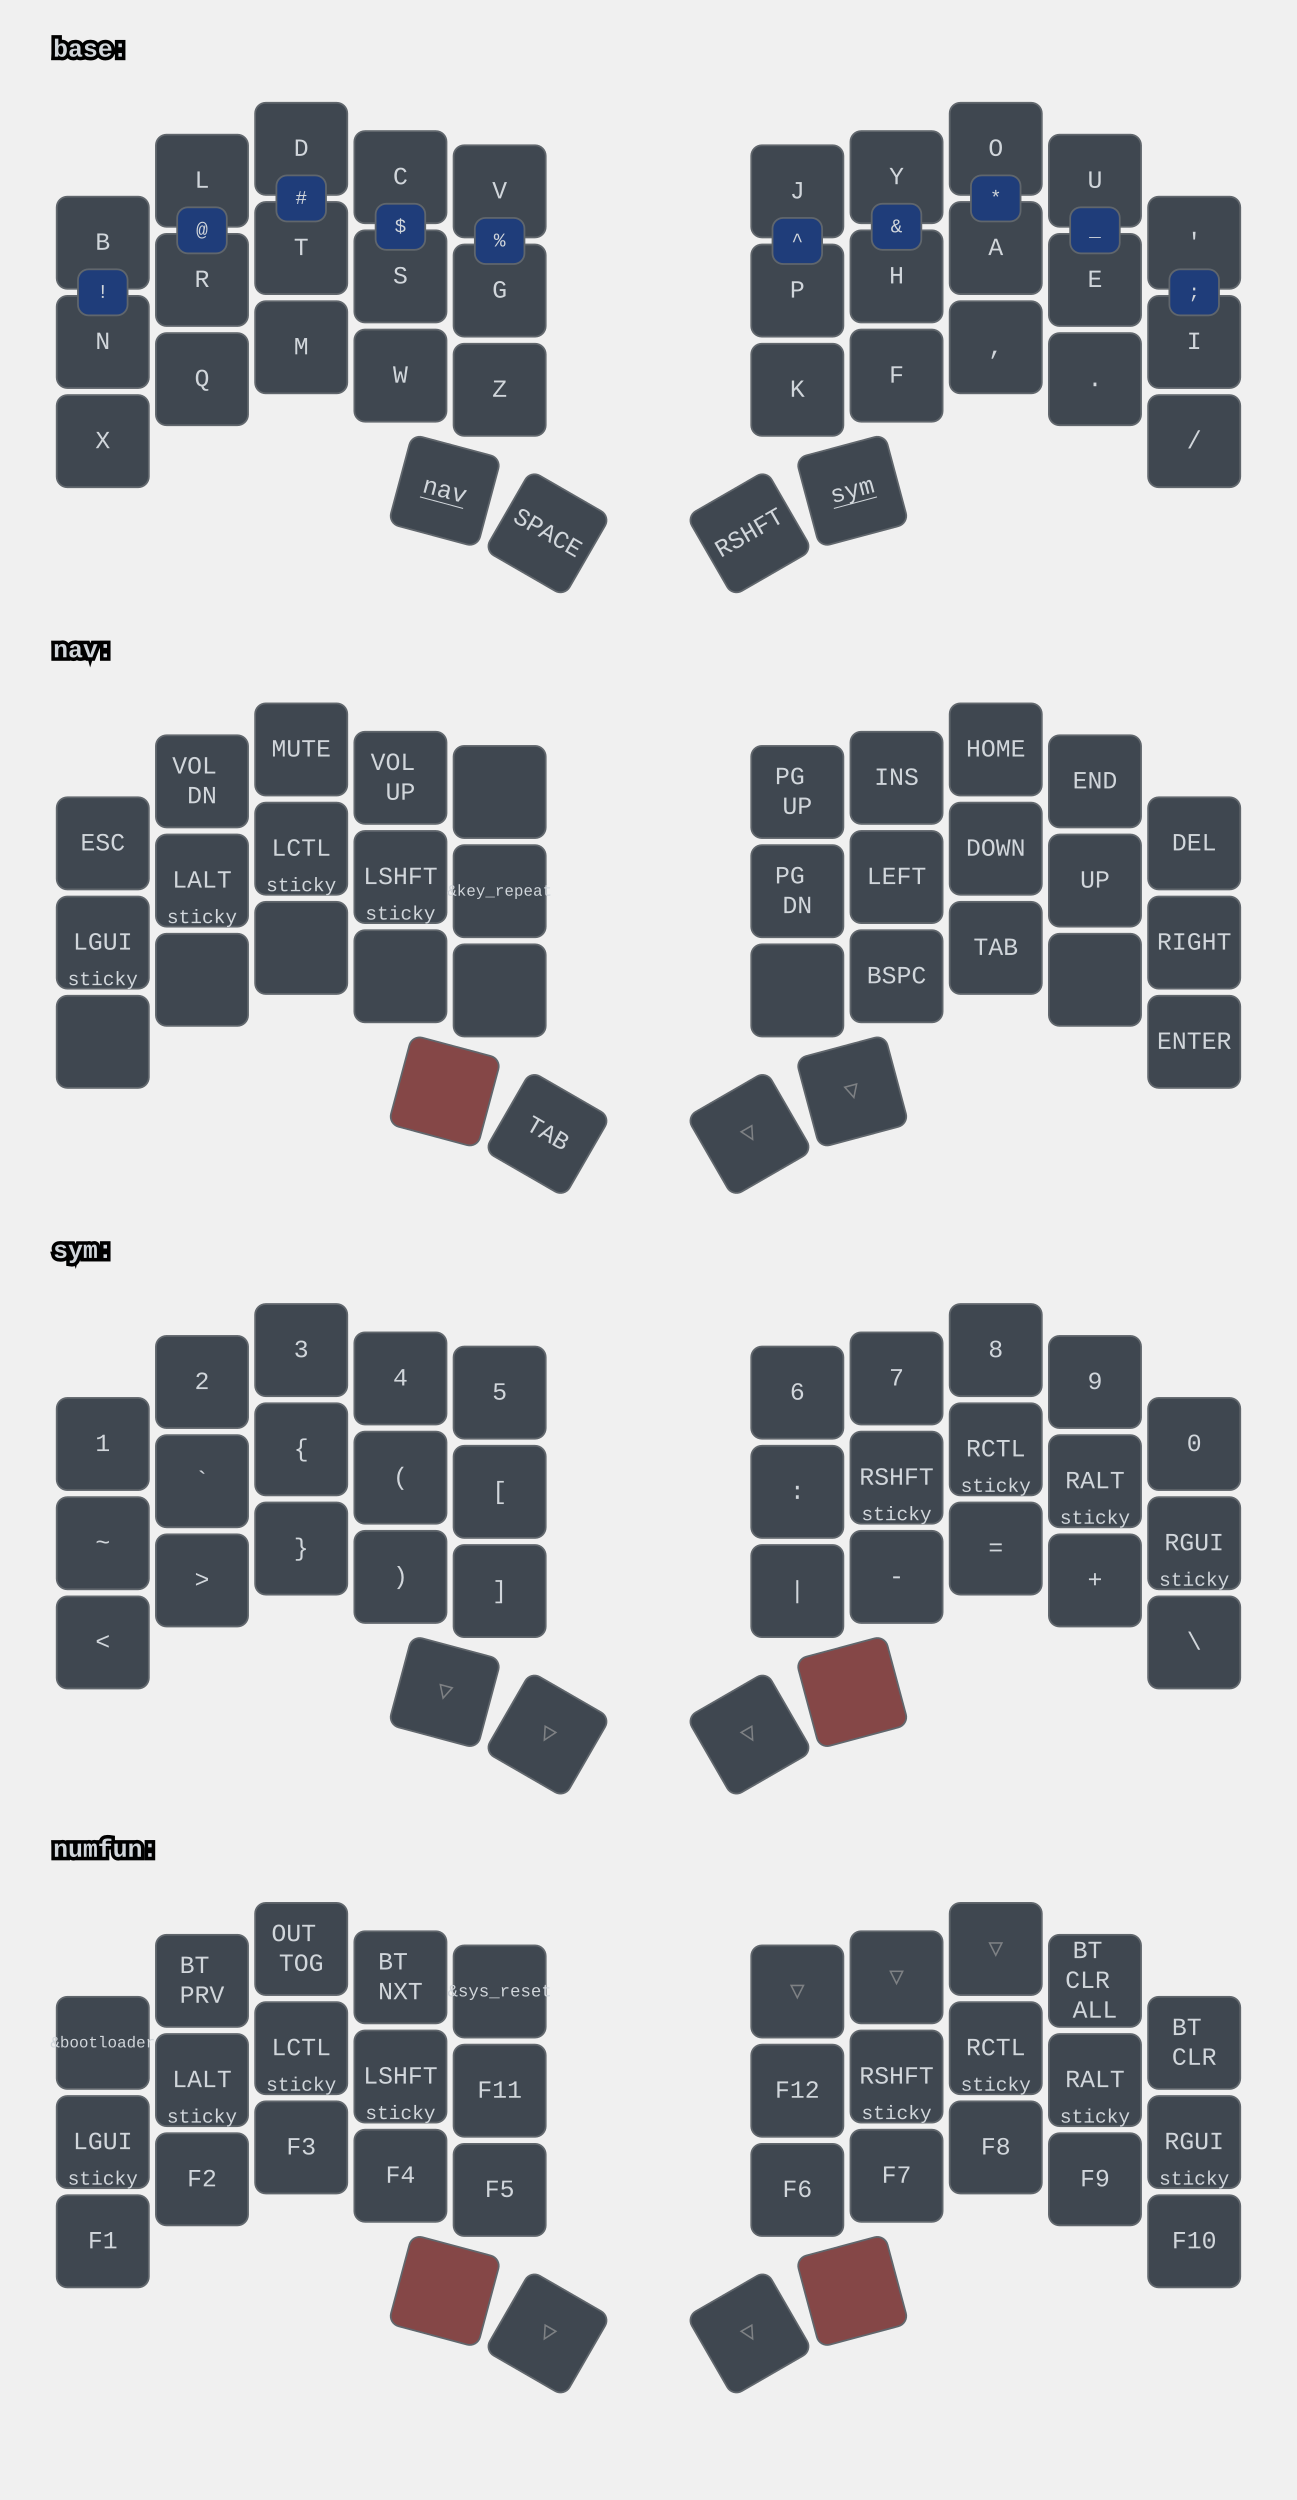
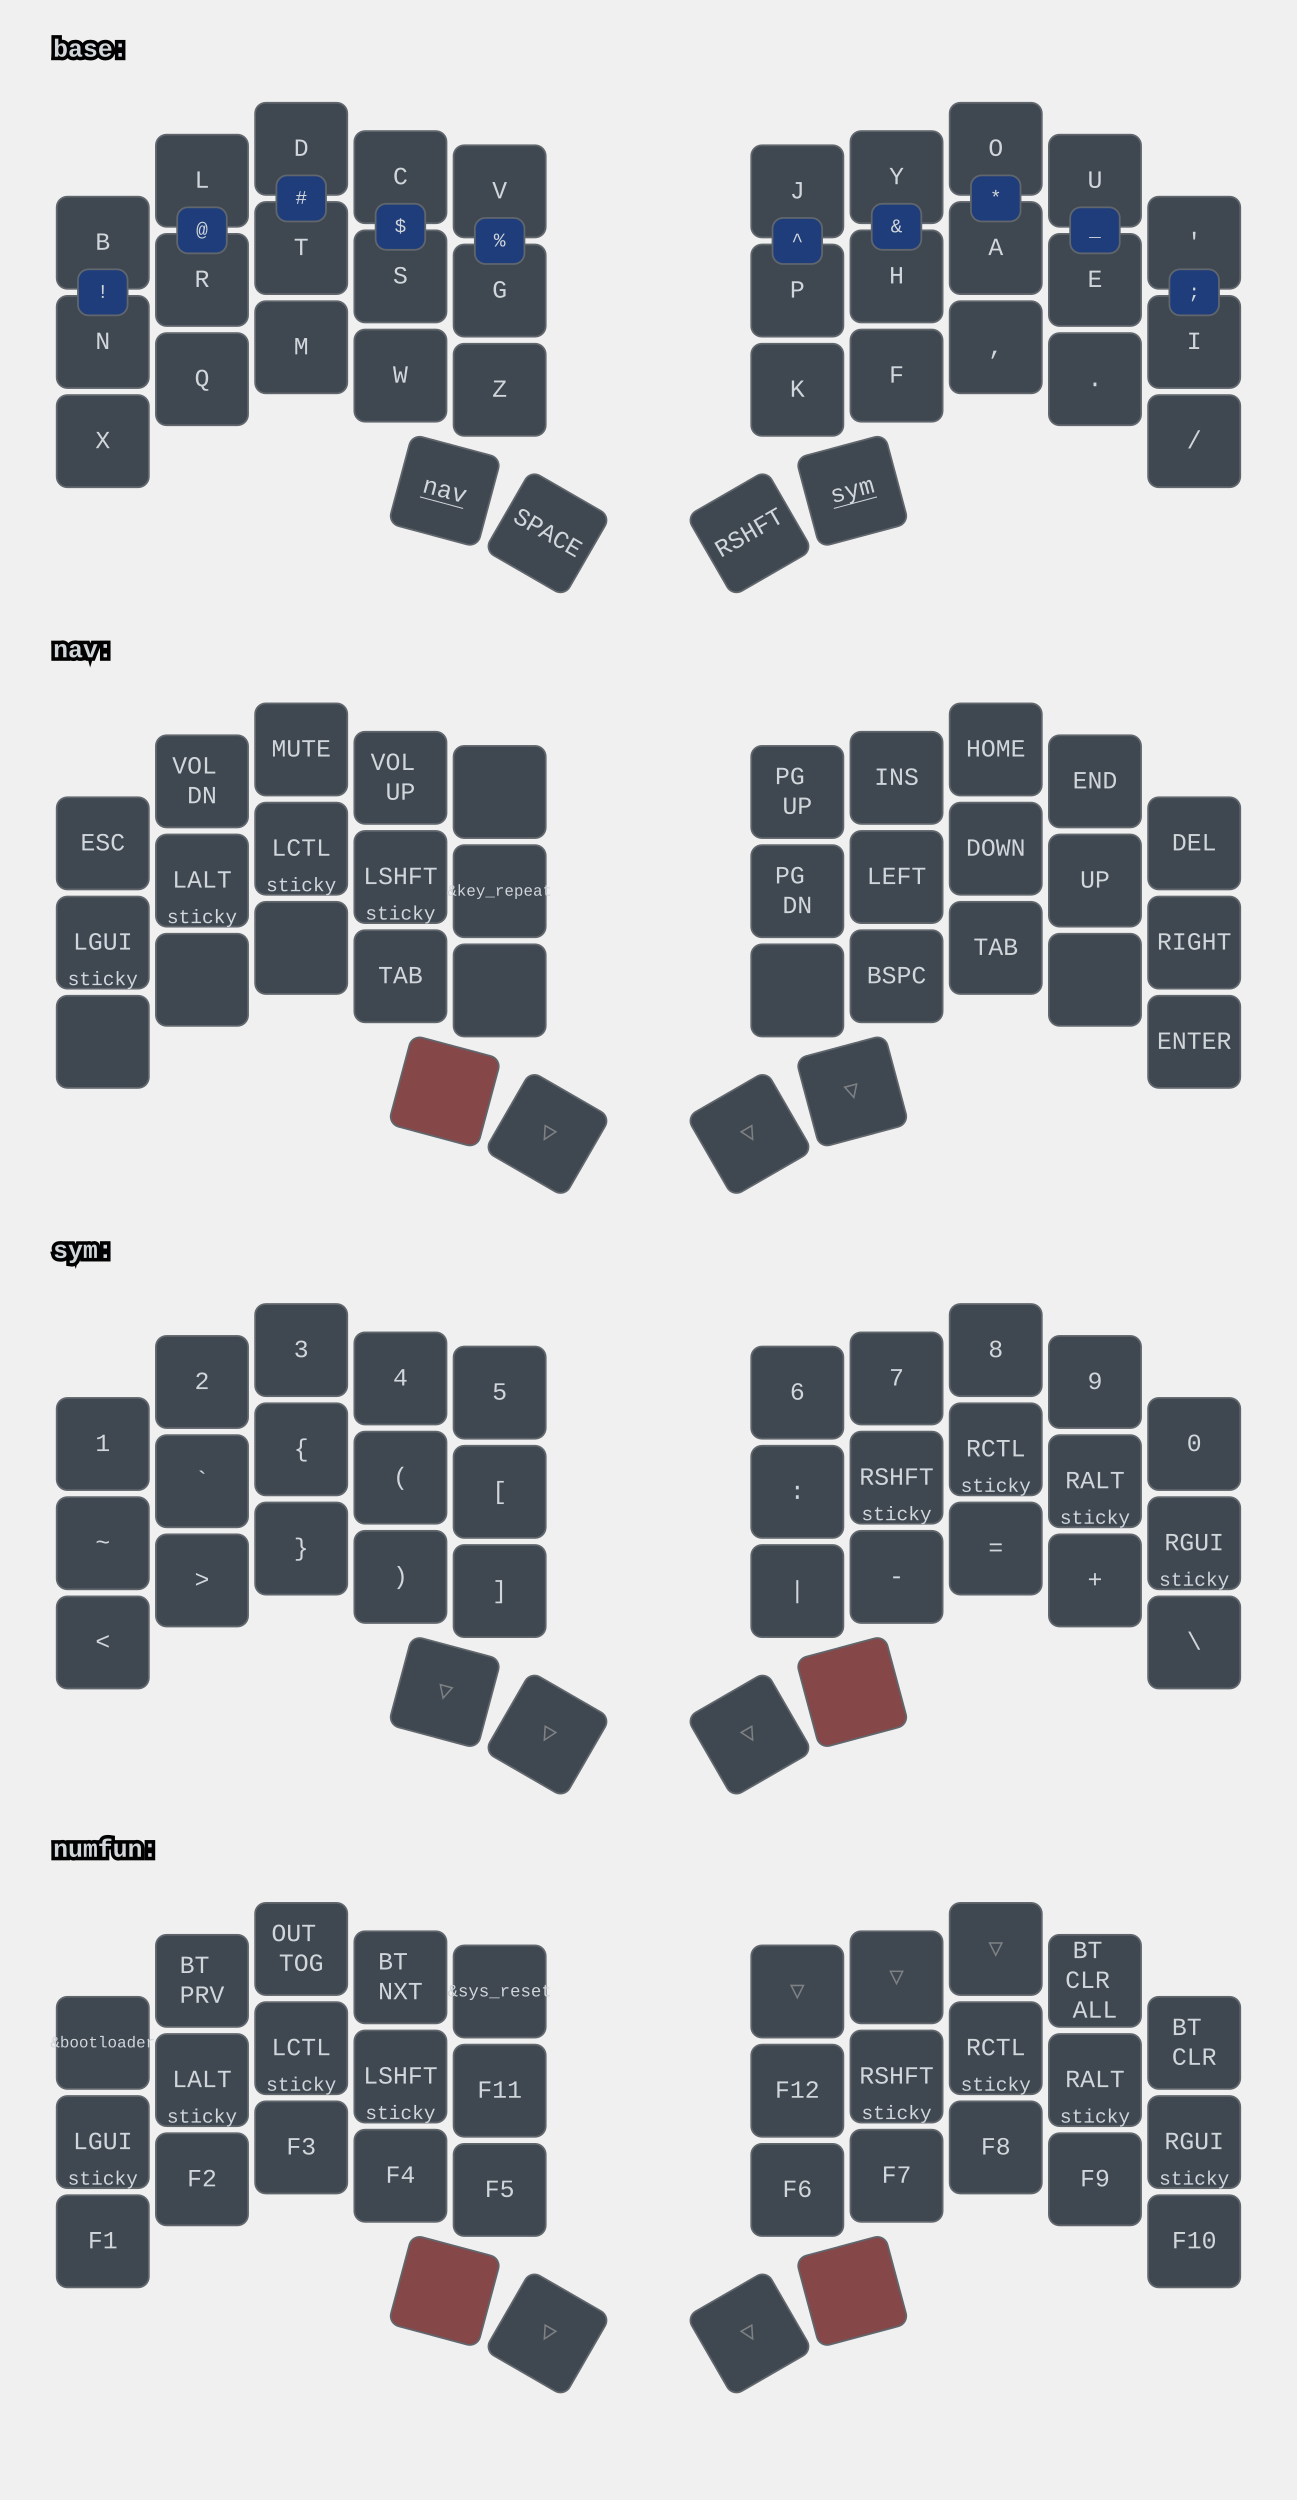
<svg xmlns="http://www.w3.org/2000/svg" width="732" height="1411" viewBox="0 0 732 1411" class="keymap">
  <style>/* inherit to force styles through use tags */
svg path {
    fill: inherit;
}

/* font and background color specifications */
svg.keymap {
    font-family: SFMono-Regular,Consolas,Liberation Mono,Menlo,monospace;
    font-size: 14px;
    font-kerning: normal;
    text-rendering: optimizeLegibility;
    fill: #24292e;
}

/* default key styling */
rect.key {
    fill: #f6f8fa;
}

rect.key, rect.combo {
    stroke: #c9cccf;
    stroke-width: 1;
}

/* default key side styling, only used is draw_key_sides is set */
rect.side {
    filter: brightness(90%);
}

/* color accent for combo boxes */
rect.combo, rect.combo-separate {
    fill: #cdf;
}

/* color accent for held keys */
rect.held, rect.combo.held {
    fill: #fdd;
}

/* color accent for ghost (optional) keys */
rect.ghost, rect.combo.ghost {
    stroke-dasharray: 4, 4;
    stroke-width: 2;
}

text {
    text-anchor: middle;
    dominant-baseline: middle;
}

/* styling for layer labels */
text.label {
    font-weight: bold;
    text-anchor: start;
    stroke: white;
    stroke-width: 4;
    paint-order: stroke;
}

/* styling for optional footer */
text.footer {
    text-anchor: end;
    dominant-baseline: auto;
    stroke: white;
    stroke-width: 4;
    paint-order: stroke;
}

/* styling for combo tap, and key non-tap label text */
text.combo, text.hold, text.shifted, text.left, text.right, text.tl, text.tr, text.bl, text.br {
    font-size: 11px;
}

text.hold, text.bl, text.br {
    text-anchor: middle;
    dominant-baseline: auto;
}

text.shifted, text.tl, text.tr {
    text-anchor: middle;
    dominant-baseline: hanging;
}

text.left, text.tl, text.bl {
    text-anchor: start;
}

text.right, text.tr, text.br {
    text-anchor: end;
}

text.layer-activator {
    text-decoration: underline;
}

/* styling for hold/shifted label text in combo box */
text.combo.hold, text.combo.shifted, text.combo.left, text.combo.right {
    font-size: 8px;
}

/* lighter symbol for transparent keys */
text.trans {
    fill: #7b7e81;
}

/* styling for combo dendrons */
path.combo {
    stroke-width: 1;
    stroke: gray;
    fill: none;
}

/* Start Tabler Icons Cleanup */
/* cannot use height/width with glyphs */
.icon-tabler &gt; path {
    fill: inherit;
    stroke: inherit;
    stroke-width: 2;
}
/* hide tabler's default box */
.icon-tabler &gt; path[stroke="none"][fill="none"] {
    visibility: hidden;
}
/* End Tabler Icons Cleanup */

svg.keymap { fill: #d1d6db; }
rect.key { fill: #3f4750; }
rect.key, rect.combo { stroke: #60666c; }
rect.combo, rect.combo-separate { fill: #1f3d7a; }
rect.held, rect.combo.held { fill: #854747; }
text.label, text.footer { stroke: black; }
text.trans { fill: #7e8184; }
path.combo { stroke: #7f7f7f; }
</style>
  <g transform="translate(30, 0)" class="layer-base">
    <text x="0" y="28" class="label" id="base">base:</text>
    <g transform="translate(0, 56)">
      <g transform="translate(28, 81)" class="key keypos-0">
        <rect rx="6" ry="6" x="-26" y="-26" width="52" height="52" class="key" />
        <text x="0" y="0" class="key tap">B</text>
      </g>
      <g transform="translate(84, 46)" class="key keypos-1">
        <rect rx="6" ry="6" x="-26" y="-26" width="52" height="52" class="key" />
        <text x="0" y="0" class="key tap">L</text>
      </g>
      <g transform="translate(140, 28)" class="key keypos-2">
        <rect rx="6" ry="6" x="-26" y="-26" width="52" height="52" class="key" />
        <text x="0" y="0" class="key tap">D</text>
      </g>
      <g transform="translate(196, 44)" class="key keypos-3">
        <rect rx="6" ry="6" x="-26" y="-26" width="52" height="52" class="key" />
        <text x="0" y="0" class="key tap">C</text>
      </g>
      <g transform="translate(252, 52)" class="key keypos-4">
        <rect rx="6" ry="6" x="-26" y="-26" width="52" height="52" class="key" />
        <text x="0" y="0" class="key tap">V</text>
      </g>
      <g transform="translate(420, 52)" class="key keypos-5">
        <rect rx="6" ry="6" x="-26" y="-26" width="52" height="52" class="key" />
        <text x="0" y="0" class="key tap">J</text>
      </g>
      <g transform="translate(476, 44)" class="key keypos-6">
        <rect rx="6" ry="6" x="-26" y="-26" width="52" height="52" class="key" />
        <text x="0" y="0" class="key tap">Y</text>
      </g>
      <g transform="translate(532, 28)" class="key keypos-7">
        <rect rx="6" ry="6" x="-26" y="-26" width="52" height="52" class="key" />
        <text x="0" y="0" class="key tap">O</text>
      </g>
      <g transform="translate(588, 46)" class="key keypos-8">
        <rect rx="6" ry="6" x="-26" y="-26" width="52" height="52" class="key" />
        <text x="0" y="0" class="key tap">U</text>
      </g>
      <g transform="translate(644, 81)" class="key keypos-9">
        <rect rx="6" ry="6" x="-26" y="-26" width="52" height="52" class="key" />
        <text x="0" y="0" class="key tap">'</text>
      </g>
      <g transform="translate(28, 137)" class="key keypos-10">
        <rect rx="6" ry="6" x="-26" y="-26" width="52" height="52" class="key" />
        <text x="0" y="0" class="key tap">N</text>
      </g>
      <g transform="translate(84, 102)" class="key keypos-11">
        <rect rx="6" ry="6" x="-26" y="-26" width="52" height="52" class="key" />
        <text x="0" y="0" class="key tap">R</text>
      </g>
      <g transform="translate(140, 84)" class="key keypos-12">
        <rect rx="6" ry="6" x="-26" y="-26" width="52" height="52" class="key" />
        <text x="0" y="0" class="key tap">T</text>
      </g>
      <g transform="translate(196, 100)" class="key keypos-13">
        <rect rx="6" ry="6" x="-26" y="-26" width="52" height="52" class="key" />
        <text x="0" y="0" class="key tap">S</text>
      </g>
      <g transform="translate(252, 108)" class="key keypos-14">
        <rect rx="6" ry="6" x="-26" y="-26" width="52" height="52" class="key" />
        <text x="0" y="0" class="key tap">G</text>
      </g>
      <g transform="translate(420, 108)" class="key keypos-15">
        <rect rx="6" ry="6" x="-26" y="-26" width="52" height="52" class="key" />
        <text x="0" y="0" class="key tap">P</text>
      </g>
      <g transform="translate(476, 100)" class="key keypos-16">
        <rect rx="6" ry="6" x="-26" y="-26" width="52" height="52" class="key" />
        <text x="0" y="0" class="key tap">H</text>
      </g>
      <g transform="translate(532, 84)" class="key keypos-17">
        <rect rx="6" ry="6" x="-26" y="-26" width="52" height="52" class="key" />
        <text x="0" y="0" class="key tap">A</text>
      </g>
      <g transform="translate(588, 102)" class="key keypos-18">
        <rect rx="6" ry="6" x="-26" y="-26" width="52" height="52" class="key" />
        <text x="0" y="0" class="key tap">E</text>
      </g>
      <g transform="translate(644, 137)" class="key keypos-19">
        <rect rx="6" ry="6" x="-26" y="-26" width="52" height="52" class="key" />
        <text x="0" y="0" class="key tap">I</text>
      </g>
      <g transform="translate(28, 193)" class="key keypos-20">
        <rect rx="6" ry="6" x="-26" y="-26" width="52" height="52" class="key" />
        <text x="0" y="0" class="key tap">X</text>
      </g>
      <g transform="translate(84, 158)" class="key keypos-21">
        <rect rx="6" ry="6" x="-26" y="-26" width="52" height="52" class="key" />
        <text x="0" y="0" class="key tap">Q</text>
      </g>
      <g transform="translate(140, 140)" class="key keypos-22">
        <rect rx="6" ry="6" x="-26" y="-26" width="52" height="52" class="key" />
        <text x="0" y="0" class="key tap">M</text>
      </g>
      <g transform="translate(196, 156)" class="key keypos-23">
        <rect rx="6" ry="6" x="-26" y="-26" width="52" height="52" class="key" />
        <text x="0" y="0" class="key tap">W</text>
      </g>
      <g transform="translate(252, 164)" class="key keypos-24">
        <rect rx="6" ry="6" x="-26" y="-26" width="52" height="52" class="key" />
        <text x="0" y="0" class="key tap">Z</text>
      </g>
      <g transform="translate(420, 164)" class="key keypos-25">
        <rect rx="6" ry="6" x="-26" y="-26" width="52" height="52" class="key" />
        <text x="0" y="0" class="key tap">K</text>
      </g>
      <g transform="translate(476, 156)" class="key keypos-26">
        <rect rx="6" ry="6" x="-26" y="-26" width="52" height="52" class="key" />
        <text x="0" y="0" class="key tap">F</text>
      </g>
      <g transform="translate(532, 140)" class="key keypos-27">
        <rect rx="6" ry="6" x="-26" y="-26" width="52" height="52" class="key" />
        <text x="0" y="0" class="key tap">,</text>
      </g>
      <g transform="translate(588, 158)" class="key keypos-28">
        <rect rx="6" ry="6" x="-26" y="-26" width="52" height="52" class="key" />
        <text x="0" y="0" class="key tap">.</text>
      </g>
      <g transform="translate(644, 193)" class="key keypos-29">
        <rect rx="6" ry="6" x="-26" y="-26" width="52" height="52" class="key" />
        <text x="0" y="0" class="key tap">/</text>
      </g>
      <g transform="translate(221, 221) rotate(15.0)" class="key keypos-30">
        <rect rx="6" ry="6" x="-26" y="-26" width="52" height="52" class="key" />
        <a href="#nav">
          <text x="0" y="0" class="key tap layer-activator">nav</text>
        </a>
      </g>
      <g transform="translate(279, 245) rotate(30.0)" class="key keypos-31">
        <rect rx="6" ry="6" x="-26" y="-26" width="52" height="52" class="key" />
        <text x="0" y="0" class="key tap">SPACE</text>
      </g>
      <g transform="translate(393, 245) rotate(-30.0)" class="key keypos-32">
        <rect rx="6" ry="6" x="-26" y="-26" width="52" height="52" class="key" />
        <text x="0" y="0" class="key tap">RSHFT</text>
      </g>
      <g transform="translate(451, 221) rotate(-15.0)" class="key keypos-33">
        <rect rx="6" ry="6" x="-26" y="-26" width="52" height="52" class="key" />
        <a href="#sym">
          <text x="0" y="0" class="key tap layer-activator">sym</text>
        </a>
      </g>
      <g class="combo combopos-0">
        <rect rx="6" ry="6" x="14" y="96" width="28" height="26" class="combo" />
        <text x="28" y="109" class="combo tap">!</text>
      </g>
      <g class="combo combopos-1">
        <rect rx="6" ry="6" x="70" y="61" width="28" height="26" class="combo" />
        <text x="84" y="74" class="combo tap">@</text>
      </g>
      <g class="combo combopos-2">
        <rect rx="6" ry="6" x="126" y="43" width="28" height="26" class="combo" />
        <text x="140" y="56" class="combo tap">#</text>
      </g>
      <g class="combo combopos-3">
        <rect rx="6" ry="6" x="182" y="59" width="28" height="26" class="combo" />
        <text x="196" y="72" class="combo tap">$</text>
      </g>
      <g class="combo combopos-4">
        <rect rx="6" ry="6" x="238" y="67" width="28" height="26" class="combo" />
        <text x="252" y="80" class="combo tap">%</text>
      </g>
      <g class="combo combopos-5">
        <rect rx="6" ry="6" x="406" y="67" width="28" height="26" class="combo" />
        <text x="420" y="80" class="combo tap">^</text>
      </g>
      <g class="combo combopos-6">
        <rect rx="6" ry="6" x="462" y="59" width="28" height="26" class="combo" />
        <text x="476" y="72" class="combo tap">&amp;</text>
      </g>
      <g class="combo combopos-7">
        <rect rx="6" ry="6" x="518" y="43" width="28" height="26" class="combo" />
        <text x="532" y="56" class="combo tap">*</text>
      </g>
      <g class="combo combopos-8">
        <rect rx="6" ry="6" x="574" y="61" width="28" height="26" class="combo" />
        <text x="588" y="74" class="combo tap">_</text>
      </g>
      <g class="combo combopos-9">
        <rect rx="6" ry="6" x="630" y="96" width="28" height="26" class="combo" />
        <text x="644" y="109" class="combo tap">;</text>
      </g>
    </g>
  </g>
  <g transform="translate(30, 339)" class="layer-nav">
    <text x="0" y="28" class="label" id="nav">nav:</text>
    <g transform="translate(0, 56)">
      <g transform="translate(28, 81)" class="key keypos-0">
        <rect rx="6" ry="6" x="-26" y="-26" width="52" height="52" class="key" />
        <text x="0" y="0" class="key tap">ESC</text>
      </g>
      <g transform="translate(84, 46)" class="key keypos-1">
        <rect rx="6" ry="6" x="-26" y="-26" width="52" height="52" class="key" />
        <text x="0" y="0" class="key tap">
          <tspan x="0" dy="-0.6em">VOL</tspan>
          <tspan x="0" dy="1.2em">DN</tspan>
        </text>
      </g>
      <g transform="translate(140, 28)" class="key keypos-2">
        <rect rx="6" ry="6" x="-26" y="-26" width="52" height="52" class="key" />
        <text x="0" y="0" class="key tap">MUTE</text>
      </g>
      <g transform="translate(196, 44)" class="key keypos-3">
        <rect rx="6" ry="6" x="-26" y="-26" width="52" height="52" class="key" />
        <text x="0" y="0" class="key tap">
          <tspan x="0" dy="-0.6em">VOL</tspan>
          <tspan x="0" dy="1.2em">UP</tspan>
        </text>
      </g>
      <g transform="translate(252, 52)" class="key keypos-4">
        <rect rx="6" ry="6" x="-26" y="-26" width="52" height="52" class="key" />
      </g>
      <g transform="translate(420, 52)" class="key keypos-5">
        <rect rx="6" ry="6" x="-26" y="-26" width="52" height="52" class="key" />
        <text x="0" y="0" class="key tap">
          <tspan x="0" dy="-0.6em">PG</tspan>
          <tspan x="0" dy="1.2em">UP</tspan>
        </text>
      </g>
      <g transform="translate(476, 44)" class="key keypos-6">
        <rect rx="6" ry="6" x="-26" y="-26" width="52" height="52" class="key" />
        <text x="0" y="0" class="key tap">INS</text>
      </g>
      <g transform="translate(532, 28)" class="key keypos-7">
        <rect rx="6" ry="6" x="-26" y="-26" width="52" height="52" class="key" />
        <text x="0" y="0" class="key tap">HOME</text>
      </g>
      <g transform="translate(588, 46)" class="key keypos-8">
        <rect rx="6" ry="6" x="-26" y="-26" width="52" height="52" class="key" />
        <text x="0" y="0" class="key tap">END</text>
      </g>
      <g transform="translate(644, 81)" class="key keypos-9">
        <rect rx="6" ry="6" x="-26" y="-26" width="52" height="52" class="key" />
        <text x="0" y="0" class="key tap">DEL</text>
      </g>
      <g transform="translate(28, 137)" class="key keypos-10">
        <rect rx="6" ry="6" x="-26" y="-26" width="52" height="52" class="key" />
        <text x="0" y="0" class="key tap">LGUI</text>
        <text x="0" y="24" class="key hold">sticky</text>
      </g>
      <g transform="translate(84, 102)" class="key keypos-11">
        <rect rx="6" ry="6" x="-26" y="-26" width="52" height="52" class="key" />
        <text x="0" y="0" class="key tap">LALT</text>
        <text x="0" y="24" class="key hold">sticky</text>
      </g>
      <g transform="translate(140, 84)" class="key keypos-12">
        <rect rx="6" ry="6" x="-26" y="-26" width="52" height="52" class="key" />
        <text x="0" y="0" class="key tap">LCTL</text>
        <text x="0" y="24" class="key hold">sticky</text>
      </g>
      <g transform="translate(196, 100)" class="key keypos-13">
        <rect rx="6" ry="6" x="-26" y="-26" width="52" height="52" class="key" />
        <text x="0" y="0" class="key tap">LSHFT</text>
        <text x="0" y="24" class="key hold">sticky</text>
      </g>
      <g transform="translate(252, 108)" class="key keypos-14">
        <rect rx="6" ry="6" x="-26" y="-26" width="52" height="52" class="key" />
        <text x="0" y="0" class="key tap">
          <tspan style="font-size: 64%">&amp;key_repeat</tspan>
        </text>
      </g>
      <g transform="translate(420, 108)" class="key keypos-15">
        <rect rx="6" ry="6" x="-26" y="-26" width="52" height="52" class="key" />
        <text x="0" y="0" class="key tap">
          <tspan x="0" dy="-0.6em">PG</tspan>
          <tspan x="0" dy="1.2em">DN</tspan>
        </text>
      </g>
      <g transform="translate(476, 100)" class="key keypos-16">
        <rect rx="6" ry="6" x="-26" y="-26" width="52" height="52" class="key" />
        <text x="0" y="0" class="key tap">LEFT</text>
      </g>
      <g transform="translate(532, 84)" class="key keypos-17">
        <rect rx="6" ry="6" x="-26" y="-26" width="52" height="52" class="key" />
        <text x="0" y="0" class="key tap">DOWN</text>
      </g>
      <g transform="translate(588, 102)" class="key keypos-18">
        <rect rx="6" ry="6" x="-26" y="-26" width="52" height="52" class="key" />
        <text x="0" y="0" class="key tap">UP</text>
      </g>
      <g transform="translate(644, 137)" class="key keypos-19">
        <rect rx="6" ry="6" x="-26" y="-26" width="52" height="52" class="key" />
        <text x="0" y="0" class="key tap">RIGHT</text>
      </g>
      <g transform="translate(28, 193)" class="key keypos-20">
        <rect rx="6" ry="6" x="-26" y="-26" width="52" height="52" class="key" />
      </g>
      <g transform="translate(84, 158)" class="key keypos-21">
        <rect rx="6" ry="6" x="-26" y="-26" width="52" height="52" class="key" />
      </g>
      <g transform="translate(140, 140)" class="key keypos-22">
        <rect rx="6" ry="6" x="-26" y="-26" width="52" height="52" class="key" />
      </g>
      <g transform="translate(196, 156)" class="key keypos-23">
        <rect rx="6" ry="6" x="-26" y="-26" width="52" height="52" class="key" />
+         <text x="0" y="0" class="key tap">TAB</text>
      </g>
      <g transform="translate(252, 164)" class="key keypos-24">
        <rect rx="6" ry="6" x="-26" y="-26" width="52" height="52" class="key" />
      </g>
      <g transform="translate(420, 164)" class="key keypos-25">
        <rect rx="6" ry="6" x="-26" y="-26" width="52" height="52" class="key" />
      </g>
      <g transform="translate(476, 156)" class="key keypos-26">
        <rect rx="6" ry="6" x="-26" y="-26" width="52" height="52" class="key" />
        <text x="0" y="0" class="key tap">BSPC</text>
      </g>
      <g transform="translate(532, 140)" class="key keypos-27">
        <rect rx="6" ry="6" x="-26" y="-26" width="52" height="52" class="key" />
        <text x="0" y="0" class="key tap">TAB</text>
      </g>
      <g transform="translate(588, 158)" class="key keypos-28">
        <rect rx="6" ry="6" x="-26" y="-26" width="52" height="52" class="key" />
      </g>
      <g transform="translate(644, 193)" class="key keypos-29">
        <rect rx="6" ry="6" x="-26" y="-26" width="52" height="52" class="key" />
        <text x="0" y="0" class="key tap">ENTER</text>
      </g>
      <g transform="translate(221, 221) rotate(15.0)" class="key held keypos-30">
        <rect rx="6" ry="6" x="-26" y="-26" width="52" height="52" class="key held" />
      </g>
-       <g transform="translate(279, 245) rotate(30.0)" class="key keypos-31">
-         <rect rx="6" ry="6" x="-26" y="-26" width="52" height="52" class="key" />
-         <text x="0" y="0" class="key tap">TAB</text>
+       <g transform="translate(279, 245) rotate(30.0)" class="key trans keypos-31">
+         <rect rx="6" ry="6" x="-26" y="-26" width="52" height="52" class="key trans" />
+         <text x="0" y="0" class="key trans tap">▽</text>
      </g>
      <g transform="translate(393, 245) rotate(-30.0)" class="key trans keypos-32">
        <rect rx="6" ry="6" x="-26" y="-26" width="52" height="52" class="key trans" />
        <text x="0" y="0" class="key trans tap">▽</text>
      </g>
      <g transform="translate(451, 221) rotate(-15.0)" class="key trans keypos-33">
        <rect rx="6" ry="6" x="-26" y="-26" width="52" height="52" class="key trans" />
        <text x="0" y="0" class="key trans tap">▽</text>
      </g>
    </g>
  </g>
  <g transform="translate(30, 678)" class="layer-sym">
    <text x="0" y="28" class="label" id="sym">sym:</text>
    <g transform="translate(0, 56)">
      <g transform="translate(28, 81)" class="key keypos-0">
        <rect rx="6" ry="6" x="-26" y="-26" width="52" height="52" class="key" />
        <text x="0" y="0" class="key tap">1</text>
      </g>
      <g transform="translate(84, 46)" class="key keypos-1">
        <rect rx="6" ry="6" x="-26" y="-26" width="52" height="52" class="key" />
        <text x="0" y="0" class="key tap">2</text>
      </g>
      <g transform="translate(140, 28)" class="key keypos-2">
        <rect rx="6" ry="6" x="-26" y="-26" width="52" height="52" class="key" />
        <text x="0" y="0" class="key tap">3</text>
      </g>
      <g transform="translate(196, 44)" class="key keypos-3">
        <rect rx="6" ry="6" x="-26" y="-26" width="52" height="52" class="key" />
        <text x="0" y="0" class="key tap">4</text>
      </g>
      <g transform="translate(252, 52)" class="key keypos-4">
        <rect rx="6" ry="6" x="-26" y="-26" width="52" height="52" class="key" />
        <text x="0" y="0" class="key tap">5</text>
      </g>
      <g transform="translate(420, 52)" class="key keypos-5">
        <rect rx="6" ry="6" x="-26" y="-26" width="52" height="52" class="key" />
        <text x="0" y="0" class="key tap">6</text>
      </g>
      <g transform="translate(476, 44)" class="key keypos-6">
        <rect rx="6" ry="6" x="-26" y="-26" width="52" height="52" class="key" />
        <text x="0" y="0" class="key tap">7</text>
      </g>
      <g transform="translate(532, 28)" class="key keypos-7">
        <rect rx="6" ry="6" x="-26" y="-26" width="52" height="52" class="key" />
        <text x="0" y="0" class="key tap">8</text>
      </g>
      <g transform="translate(588, 46)" class="key keypos-8">
        <rect rx="6" ry="6" x="-26" y="-26" width="52" height="52" class="key" />
        <text x="0" y="0" class="key tap">9</text>
      </g>
      <g transform="translate(644, 81)" class="key keypos-9">
        <rect rx="6" ry="6" x="-26" y="-26" width="52" height="52" class="key" />
        <text x="0" y="0" class="key tap">0</text>
      </g>
      <g transform="translate(28, 137)" class="key keypos-10">
        <rect rx="6" ry="6" x="-26" y="-26" width="52" height="52" class="key" />
        <text x="0" y="0" class="key tap">~</text>
      </g>
      <g transform="translate(84, 102)" class="key keypos-11">
        <rect rx="6" ry="6" x="-26" y="-26" width="52" height="52" class="key" />
        <text x="0" y="0" class="key tap">`</text>
      </g>
      <g transform="translate(140, 84)" class="key keypos-12">
        <rect rx="6" ry="6" x="-26" y="-26" width="52" height="52" class="key" />
        <text x="0" y="0" class="key tap">{</text>
      </g>
      <g transform="translate(196, 100)" class="key keypos-13">
        <rect rx="6" ry="6" x="-26" y="-26" width="52" height="52" class="key" />
        <text x="0" y="0" class="key tap">(</text>
      </g>
      <g transform="translate(252, 108)" class="key keypos-14">
        <rect rx="6" ry="6" x="-26" y="-26" width="52" height="52" class="key" />
        <text x="0" y="0" class="key tap">[</text>
      </g>
      <g transform="translate(420, 108)" class="key keypos-15">
        <rect rx="6" ry="6" x="-26" y="-26" width="52" height="52" class="key" />
        <text x="0" y="0" class="key tap">:</text>
      </g>
      <g transform="translate(476, 100)" class="key keypos-16">
        <rect rx="6" ry="6" x="-26" y="-26" width="52" height="52" class="key" />
        <text x="0" y="0" class="key tap">RSHFT</text>
        <text x="0" y="24" class="key hold">sticky</text>
      </g>
      <g transform="translate(532, 84)" class="key keypos-17">
        <rect rx="6" ry="6" x="-26" y="-26" width="52" height="52" class="key" />
        <text x="0" y="0" class="key tap">RCTL</text>
        <text x="0" y="24" class="key hold">sticky</text>
      </g>
      <g transform="translate(588, 102)" class="key keypos-18">
        <rect rx="6" ry="6" x="-26" y="-26" width="52" height="52" class="key" />
        <text x="0" y="0" class="key tap">RALT</text>
        <text x="0" y="24" class="key hold">sticky</text>
      </g>
      <g transform="translate(644, 137)" class="key keypos-19">
        <rect rx="6" ry="6" x="-26" y="-26" width="52" height="52" class="key" />
        <text x="0" y="0" class="key tap">RGUI</text>
        <text x="0" y="24" class="key hold">sticky</text>
      </g>
      <g transform="translate(28, 193)" class="key keypos-20">
        <rect rx="6" ry="6" x="-26" y="-26" width="52" height="52" class="key" />
        <text x="0" y="0" class="key tap">&lt;</text>
      </g>
      <g transform="translate(84, 158)" class="key keypos-21">
        <rect rx="6" ry="6" x="-26" y="-26" width="52" height="52" class="key" />
        <text x="0" y="0" class="key tap">&gt;</text>
      </g>
      <g transform="translate(140, 140)" class="key keypos-22">
        <rect rx="6" ry="6" x="-26" y="-26" width="52" height="52" class="key" />
        <text x="0" y="0" class="key tap">}</text>
      </g>
      <g transform="translate(196, 156)" class="key keypos-23">
        <rect rx="6" ry="6" x="-26" y="-26" width="52" height="52" class="key" />
        <text x="0" y="0" class="key tap">)</text>
      </g>
      <g transform="translate(252, 164)" class="key keypos-24">
        <rect rx="6" ry="6" x="-26" y="-26" width="52" height="52" class="key" />
        <text x="0" y="0" class="key tap">]</text>
      </g>
      <g transform="translate(420, 164)" class="key keypos-25">
        <rect rx="6" ry="6" x="-26" y="-26" width="52" height="52" class="key" />
        <text x="0" y="0" class="key tap">|</text>
      </g>
      <g transform="translate(476, 156)" class="key keypos-26">
        <rect rx="6" ry="6" x="-26" y="-26" width="52" height="52" class="key" />
        <text x="0" y="0" class="key tap">-</text>
      </g>
      <g transform="translate(532, 140)" class="key keypos-27">
        <rect rx="6" ry="6" x="-26" y="-26" width="52" height="52" class="key" />
        <text x="0" y="0" class="key tap">=</text>
      </g>
      <g transform="translate(588, 158)" class="key keypos-28">
        <rect rx="6" ry="6" x="-26" y="-26" width="52" height="52" class="key" />
        <text x="0" y="0" class="key tap">+</text>
      </g>
      <g transform="translate(644, 193)" class="key keypos-29">
        <rect rx="6" ry="6" x="-26" y="-26" width="52" height="52" class="key" />
        <text x="0" y="0" class="key tap">\</text>
      </g>
      <g transform="translate(221, 221) rotate(15.0)" class="key trans keypos-30">
        <rect rx="6" ry="6" x="-26" y="-26" width="52" height="52" class="key trans" />
        <text x="0" y="0" class="key trans tap">▽</text>
      </g>
      <g transform="translate(279, 245) rotate(30.0)" class="key trans keypos-31">
        <rect rx="6" ry="6" x="-26" y="-26" width="52" height="52" class="key trans" />
        <text x="0" y="0" class="key trans tap">▽</text>
      </g>
      <g transform="translate(393, 245) rotate(-30.0)" class="key trans keypos-32">
        <rect rx="6" ry="6" x="-26" y="-26" width="52" height="52" class="key trans" />
        <text x="0" y="0" class="key trans tap">▽</text>
      </g>
      <g transform="translate(451, 221) rotate(-15.0)" class="key held keypos-33">
        <rect rx="6" ry="6" x="-26" y="-26" width="52" height="52" class="key held" />
      </g>
    </g>
  </g>
  <g transform="translate(30, 1016)" class="layer-numfun">
    <text x="0" y="28" class="label" id="numfun">numfun:</text>
    <g transform="translate(0, 56)">
      <g transform="translate(28, 81)" class="key keypos-0">
        <rect rx="6" ry="6" x="-26" y="-26" width="52" height="52" class="key" />
        <text x="0" y="0" class="key tap">
          <tspan style="font-size: 64%">&amp;bootloader</tspan>
        </text>
      </g>
      <g transform="translate(84, 46)" class="key keypos-1">
        <rect rx="6" ry="6" x="-26" y="-26" width="52" height="52" class="key" />
        <text x="0" y="0" class="key tap">
          <tspan x="0" dy="-0.6em">BT</tspan>
          <tspan x="0" dy="1.2em">PRV</tspan>
        </text>
      </g>
      <g transform="translate(140, 28)" class="key keypos-2">
        <rect rx="6" ry="6" x="-26" y="-26" width="52" height="52" class="key" />
        <text x="0" y="0" class="key tap">
          <tspan x="0" dy="-0.6em">OUT</tspan>
          <tspan x="0" dy="1.2em">TOG</tspan>
        </text>
      </g>
      <g transform="translate(196, 44)" class="key keypos-3">
        <rect rx="6" ry="6" x="-26" y="-26" width="52" height="52" class="key" />
        <text x="0" y="0" class="key tap">
          <tspan x="0" dy="-0.6em">BT</tspan>
          <tspan x="0" dy="1.2em">NXT</tspan>
        </text>
      </g>
      <g transform="translate(252, 52)" class="key keypos-4">
        <rect rx="6" ry="6" x="-26" y="-26" width="52" height="52" class="key" />
        <text x="0" y="0" class="key tap">
          <tspan style="font-size: 70%">&amp;sys_reset</tspan>
        </text>
      </g>
      <g transform="translate(420, 52)" class="key trans keypos-5">
        <rect rx="6" ry="6" x="-26" y="-26" width="52" height="52" class="key trans" />
        <text x="0" y="0" class="key trans tap">▽</text>
      </g>
      <g transform="translate(476, 44)" class="key trans keypos-6">
        <rect rx="6" ry="6" x="-26" y="-26" width="52" height="52" class="key trans" />
        <text x="0" y="0" class="key trans tap">▽</text>
      </g>
      <g transform="translate(532, 28)" class="key trans keypos-7">
        <rect rx="6" ry="6" x="-26" y="-26" width="52" height="52" class="key trans" />
        <text x="0" y="0" class="key trans tap">▽</text>
      </g>
      <g transform="translate(588, 46)" class="key keypos-8">
        <rect rx="6" ry="6" x="-26" y="-26" width="52" height="52" class="key" />
        <text x="0" y="0" class="key tap">
          <tspan x="0" dy="-1.2em">BT</tspan>
          <tspan x="0" dy="1.2em">CLR</tspan>
          <tspan x="0" dy="1.2em">ALL</tspan>
        </text>
      </g>
      <g transform="translate(644, 81)" class="key keypos-9">
        <rect rx="6" ry="6" x="-26" y="-26" width="52" height="52" class="key" />
        <text x="0" y="0" class="key tap">
          <tspan x="0" dy="-0.6em">BT</tspan>
          <tspan x="0" dy="1.2em">CLR</tspan>
        </text>
      </g>
      <g transform="translate(28, 137)" class="key keypos-10">
        <rect rx="6" ry="6" x="-26" y="-26" width="52" height="52" class="key" />
        <text x="0" y="0" class="key tap">LGUI</text>
        <text x="0" y="24" class="key hold">sticky</text>
      </g>
      <g transform="translate(84, 102)" class="key keypos-11">
        <rect rx="6" ry="6" x="-26" y="-26" width="52" height="52" class="key" />
        <text x="0" y="0" class="key tap">LALT</text>
        <text x="0" y="24" class="key hold">sticky</text>
      </g>
      <g transform="translate(140, 84)" class="key keypos-12">
        <rect rx="6" ry="6" x="-26" y="-26" width="52" height="52" class="key" />
        <text x="0" y="0" class="key tap">LCTL</text>
        <text x="0" y="24" class="key hold">sticky</text>
      </g>
      <g transform="translate(196, 100)" class="key keypos-13">
        <rect rx="6" ry="6" x="-26" y="-26" width="52" height="52" class="key" />
        <text x="0" y="0" class="key tap">LSHFT</text>
        <text x="0" y="24" class="key hold">sticky</text>
      </g>
      <g transform="translate(252, 108)" class="key keypos-14">
        <rect rx="6" ry="6" x="-26" y="-26" width="52" height="52" class="key" />
        <text x="0" y="0" class="key tap">F11</text>
      </g>
      <g transform="translate(420, 108)" class="key keypos-15">
        <rect rx="6" ry="6" x="-26" y="-26" width="52" height="52" class="key" />
        <text x="0" y="0" class="key tap">F12</text>
      </g>
      <g transform="translate(476, 100)" class="key keypos-16">
        <rect rx="6" ry="6" x="-26" y="-26" width="52" height="52" class="key" />
        <text x="0" y="0" class="key tap">RSHFT</text>
        <text x="0" y="24" class="key hold">sticky</text>
      </g>
      <g transform="translate(532, 84)" class="key keypos-17">
        <rect rx="6" ry="6" x="-26" y="-26" width="52" height="52" class="key" />
        <text x="0" y="0" class="key tap">RCTL</text>
        <text x="0" y="24" class="key hold">sticky</text>
      </g>
      <g transform="translate(588, 102)" class="key keypos-18">
        <rect rx="6" ry="6" x="-26" y="-26" width="52" height="52" class="key" />
        <text x="0" y="0" class="key tap">RALT</text>
        <text x="0" y="24" class="key hold">sticky</text>
      </g>
      <g transform="translate(644, 137)" class="key keypos-19">
        <rect rx="6" ry="6" x="-26" y="-26" width="52" height="52" class="key" />
        <text x="0" y="0" class="key tap">RGUI</text>
        <text x="0" y="24" class="key hold">sticky</text>
      </g>
      <g transform="translate(28, 193)" class="key keypos-20">
        <rect rx="6" ry="6" x="-26" y="-26" width="52" height="52" class="key" />
        <text x="0" y="0" class="key tap">F1</text>
      </g>
      <g transform="translate(84, 158)" class="key keypos-21">
        <rect rx="6" ry="6" x="-26" y="-26" width="52" height="52" class="key" />
        <text x="0" y="0" class="key tap">F2</text>
      </g>
      <g transform="translate(140, 140)" class="key keypos-22">
        <rect rx="6" ry="6" x="-26" y="-26" width="52" height="52" class="key" />
        <text x="0" y="0" class="key tap">F3</text>
      </g>
      <g transform="translate(196, 156)" class="key keypos-23">
        <rect rx="6" ry="6" x="-26" y="-26" width="52" height="52" class="key" />
        <text x="0" y="0" class="key tap">F4</text>
      </g>
      <g transform="translate(252, 164)" class="key keypos-24">
        <rect rx="6" ry="6" x="-26" y="-26" width="52" height="52" class="key" />
        <text x="0" y="0" class="key tap">F5</text>
      </g>
      <g transform="translate(420, 164)" class="key keypos-25">
        <rect rx="6" ry="6" x="-26" y="-26" width="52" height="52" class="key" />
        <text x="0" y="0" class="key tap">F6</text>
      </g>
      <g transform="translate(476, 156)" class="key keypos-26">
        <rect rx="6" ry="6" x="-26" y="-26" width="52" height="52" class="key" />
        <text x="0" y="0" class="key tap">F7</text>
      </g>
      <g transform="translate(532, 140)" class="key keypos-27">
        <rect rx="6" ry="6" x="-26" y="-26" width="52" height="52" class="key" />
        <text x="0" y="0" class="key tap">F8</text>
      </g>
      <g transform="translate(588, 158)" class="key keypos-28">
        <rect rx="6" ry="6" x="-26" y="-26" width="52" height="52" class="key" />
        <text x="0" y="0" class="key tap">F9</text>
      </g>
      <g transform="translate(644, 193)" class="key keypos-29">
        <rect rx="6" ry="6" x="-26" y="-26" width="52" height="52" class="key" />
        <text x="0" y="0" class="key tap">F10</text>
      </g>
      <g transform="translate(221, 221) rotate(15.0)" class="key held keypos-30">
        <rect rx="6" ry="6" x="-26" y="-26" width="52" height="52" class="key held" />
      </g>
      <g transform="translate(279, 245) rotate(30.0)" class="key trans keypos-31">
        <rect rx="6" ry="6" x="-26" y="-26" width="52" height="52" class="key trans" />
        <text x="0" y="0" class="key trans tap">▽</text>
      </g>
      <g transform="translate(393, 245) rotate(-30.0)" class="key trans keypos-32">
        <rect rx="6" ry="6" x="-26" y="-26" width="52" height="52" class="key trans" />
        <text x="0" y="0" class="key trans tap">▽</text>
      </g>
      <g transform="translate(451, 221) rotate(-15.0)" class="key held keypos-33">
        <rect rx="6" ry="6" x="-26" y="-26" width="52" height="52" class="key held" />
      </g>
    </g>
  </g>
</svg>
